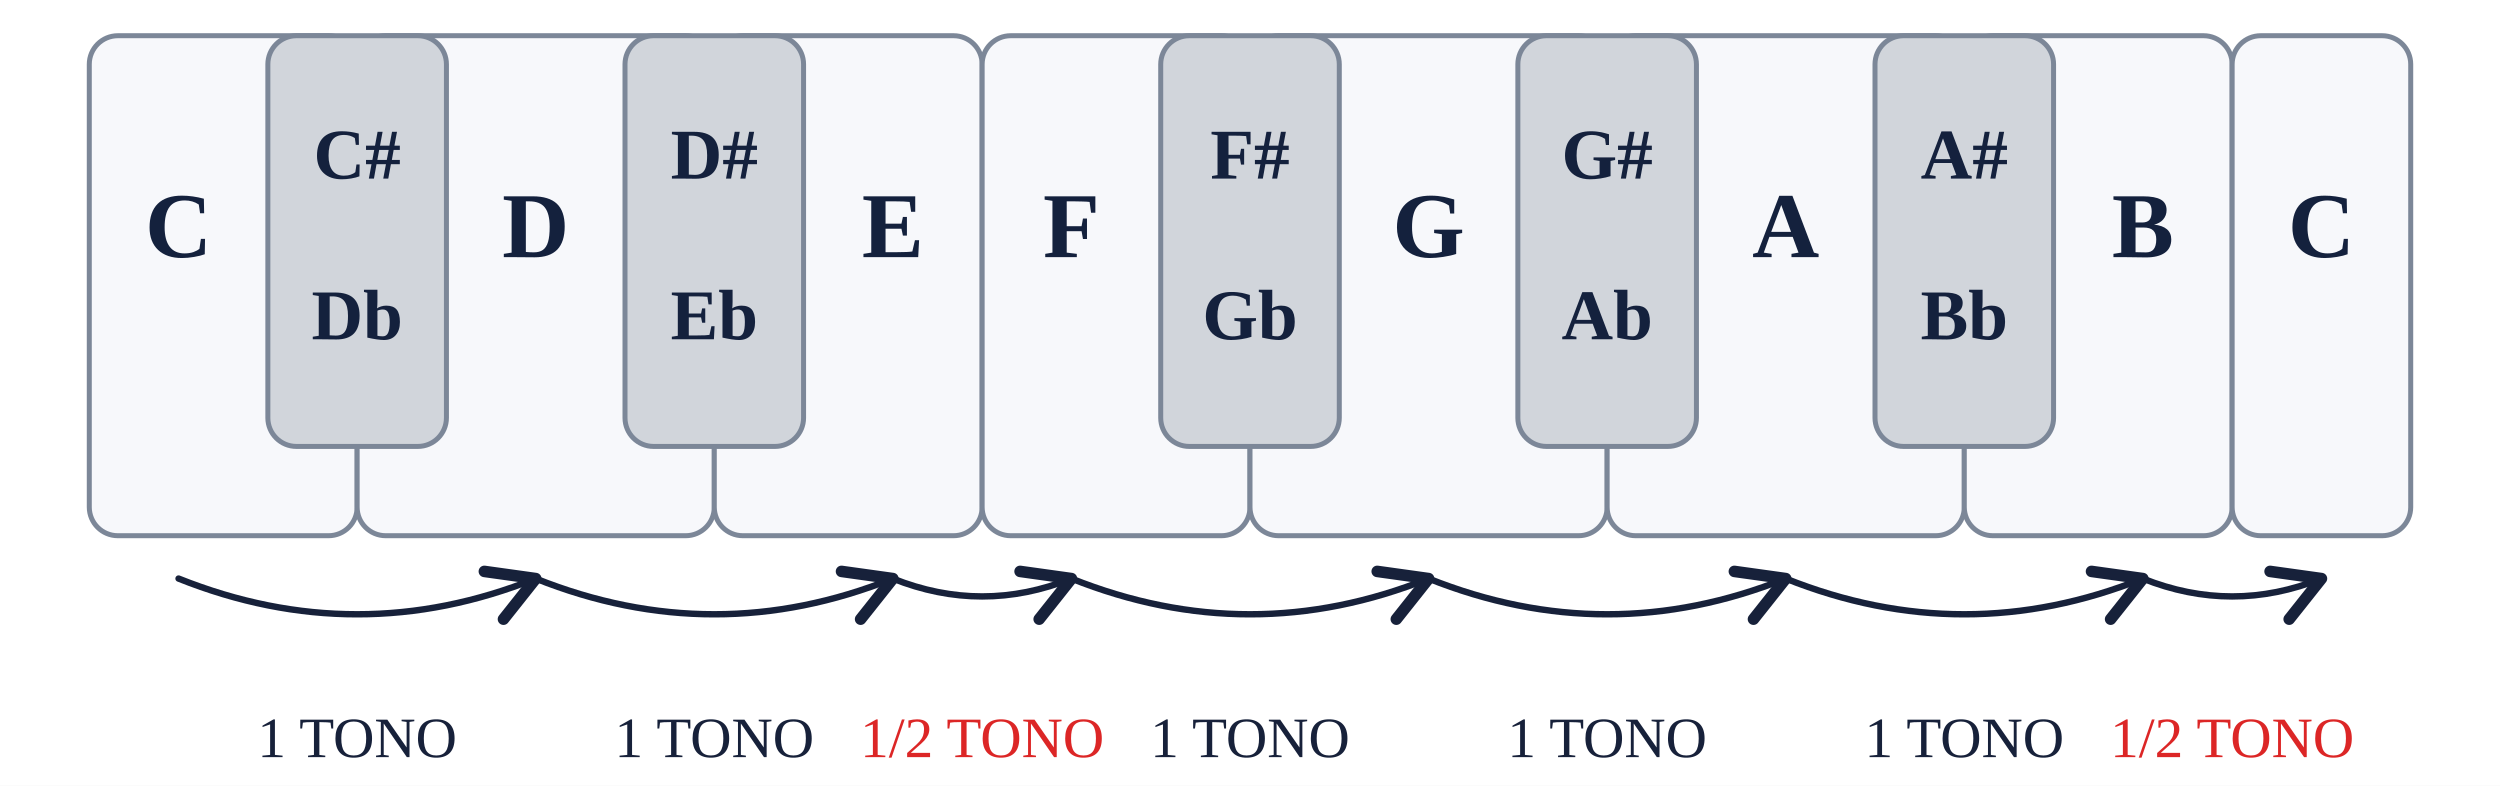
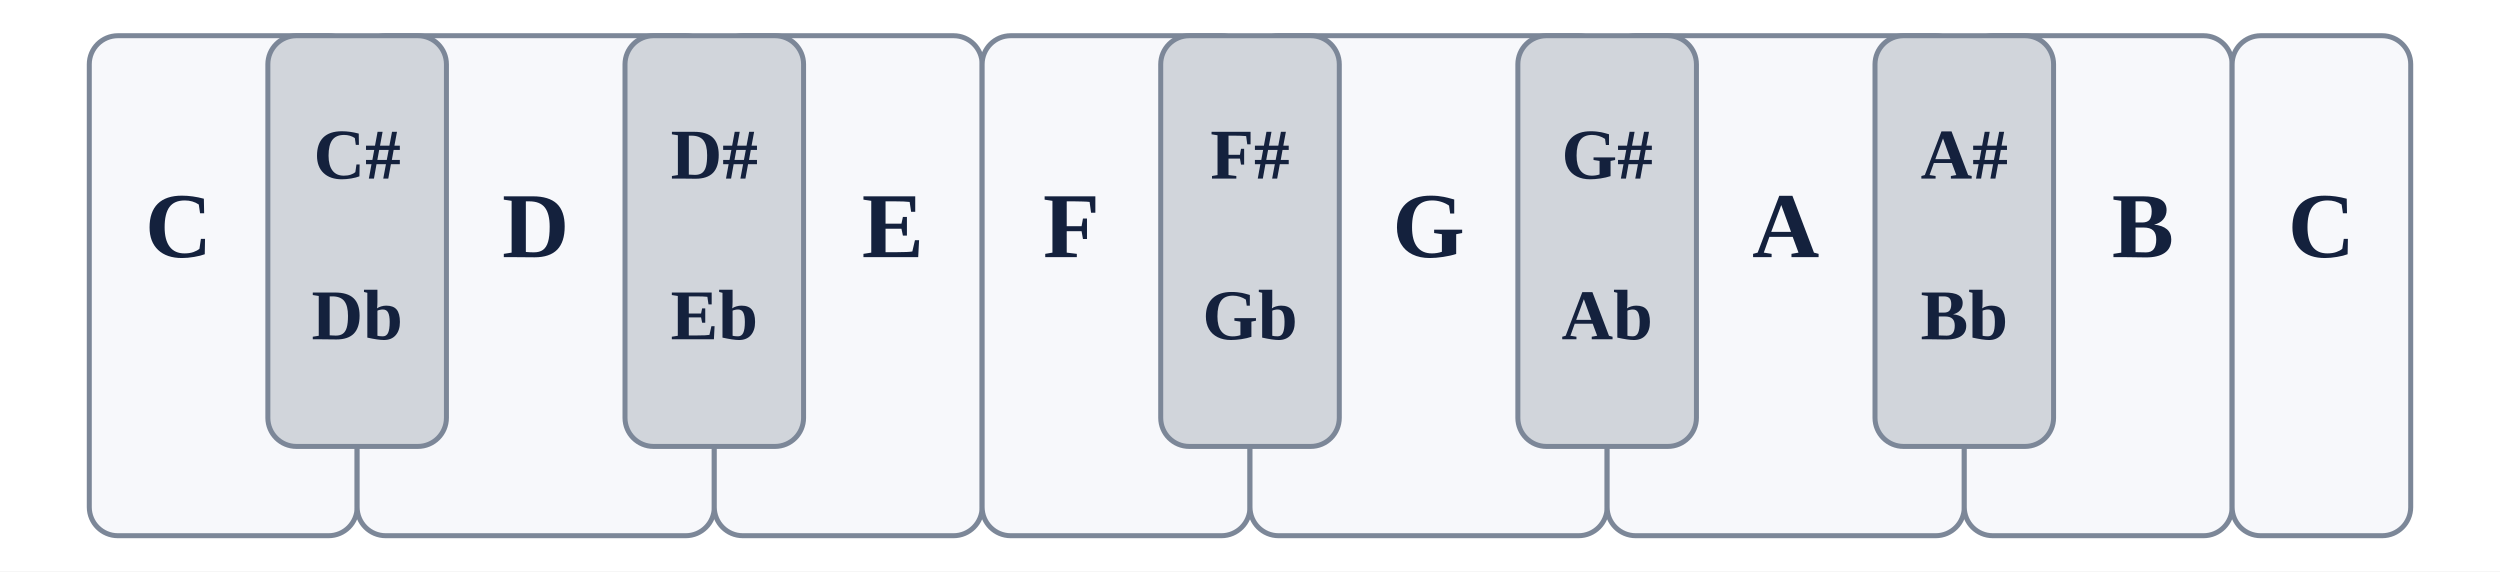
- <svg xmlns="http://www.w3.org/2000/svg" viewBox="0 0 700 220" role="img" aria-labelledby="title desc">
-   <rect width="700" height="220" fill="#ffffff" />
-   <defs>
-     <marker id="open-arrow" markerHeight="10" markerWidth="10" orient="auto" refX="8" refY="5">
-       <path d="M1,1 L8,5 L1,9" fill="none" stroke="#17213a" stroke-linecap="round" stroke-linejoin="round" stroke-width="1.8" />
-     </marker>
-   </defs>
+ <svg xmlns="http://www.w3.org/2000/svg" viewBox="0 0 700 160" role="img" aria-labelledby="title desc">
+   <rect width="700" height="160" fill="#ffffff" />
  <g font-family="Georgia, 'Times New Roman', serif" text-anchor="middle">
    <g fill="#f7f8fb" stroke="#7c8798" stroke-width="1.4">
      <rect x="25" y="10" width="75" height="140" rx="8" />
      <rect x="100" y="10" width="100" height="140" rx="8" />
      <rect x="200" y="10" width="75" height="140" rx="8" />
      <rect x="275" y="10" width="75" height="140" rx="8" />
      <rect x="350" y="10" width="100" height="140" rx="8" />
      <rect x="450" y="10" width="100" height="140" rx="8" />
      <rect x="550" y="10" width="75" height="140" rx="8" />
      <rect x="625" y="10" width="50" height="140" rx="8" />
    </g>
    <g fill="#d1d5db" stroke="#7c8798" stroke-width="1.4">
      <rect x="75" y="10" width="50" height="115" rx="8" />
      <rect x="175" y="10" width="50" height="115" rx="8" />
      <rect x="325" y="10" width="50" height="115" rx="8" />
      <rect x="425" y="10" width="50" height="115" rx="8" />
      <rect x="525" y="10" width="50" height="115" rx="8" />
    </g>
    <g font-weight="800" fill="#14213d">
      <text x="50" y="72" font-size="26">C</text>
      <text x="150" y="72" font-size="26">D</text>
      <text x="250" y="72" font-size="26">E</text>
      <text x="300" y="72" font-size="26">F</text>
      <text x="400" y="72" font-size="26">G</text>
      <text x="500" y="72" font-size="26">A</text>
      <text x="600" y="72" font-size="26">B</text>
      <text x="650" y="72" font-size="26">C</text>
    </g>
    <g font-weight="700" fill="#14213d">
      <text x="100" y="50" font-size="20">C#</text>
      <text x="100" y="95" font-size="20">Db</text>
      <text x="200" y="50" font-size="20">D#</text>
      <text x="200" y="95" font-size="20">Eb</text>
      <text x="350" y="50" font-size="20">F#</text>
      <text x="350" y="95" font-size="20">Gb</text>
      <text x="450" y="50" font-size="20">G#</text>
      <text x="450" y="95" font-size="20">Ab</text>
      <text x="550" y="50" font-size="20">A#</text>
      <text x="550" y="95" font-size="20">Bb</text>
    </g>
-     <g fill="none" marker-end="url(#open-arrow)" stroke="#17213a" stroke-linecap="round" stroke-width="1.8">
-       <path d="M50 162 Q100 182 150 162" />
-       <path d="M150 162 Q200 182 250 162" />
-       <path d="M250 162 Q275 172 300 162" />
-       <path d="M300 162 Q350 182 400 162" />
-       <path d="M400 162 Q450 182 500 162" />
-       <path d="M500 162 Q550 182 600 162" />
-       <path d="M600 162 Q625 172 650 162" />
-     </g>
-     <g font-family="Georgia, 'Times New Roman', serif" font-size="16">
-       <text x="100" y="212" fill="#17213a">1 TONO</text>
-       <text x="200" y="212" fill="#17213a">1 TONO</text>
-       <text x="275" y="212" fill="#dc2626">1/2 TONO</text>
-       <text x="350" y="212" fill="#17213a">1 TONO</text>
-       <text x="450" y="212" fill="#17213a">1 TONO</text>
-       <text x="550" y="212" fill="#17213a">1 TONO</text>
-       <text x="625" y="212" fill="#dc2626">1/2 TONO</text>
-     </g>
  </g>
</svg>
